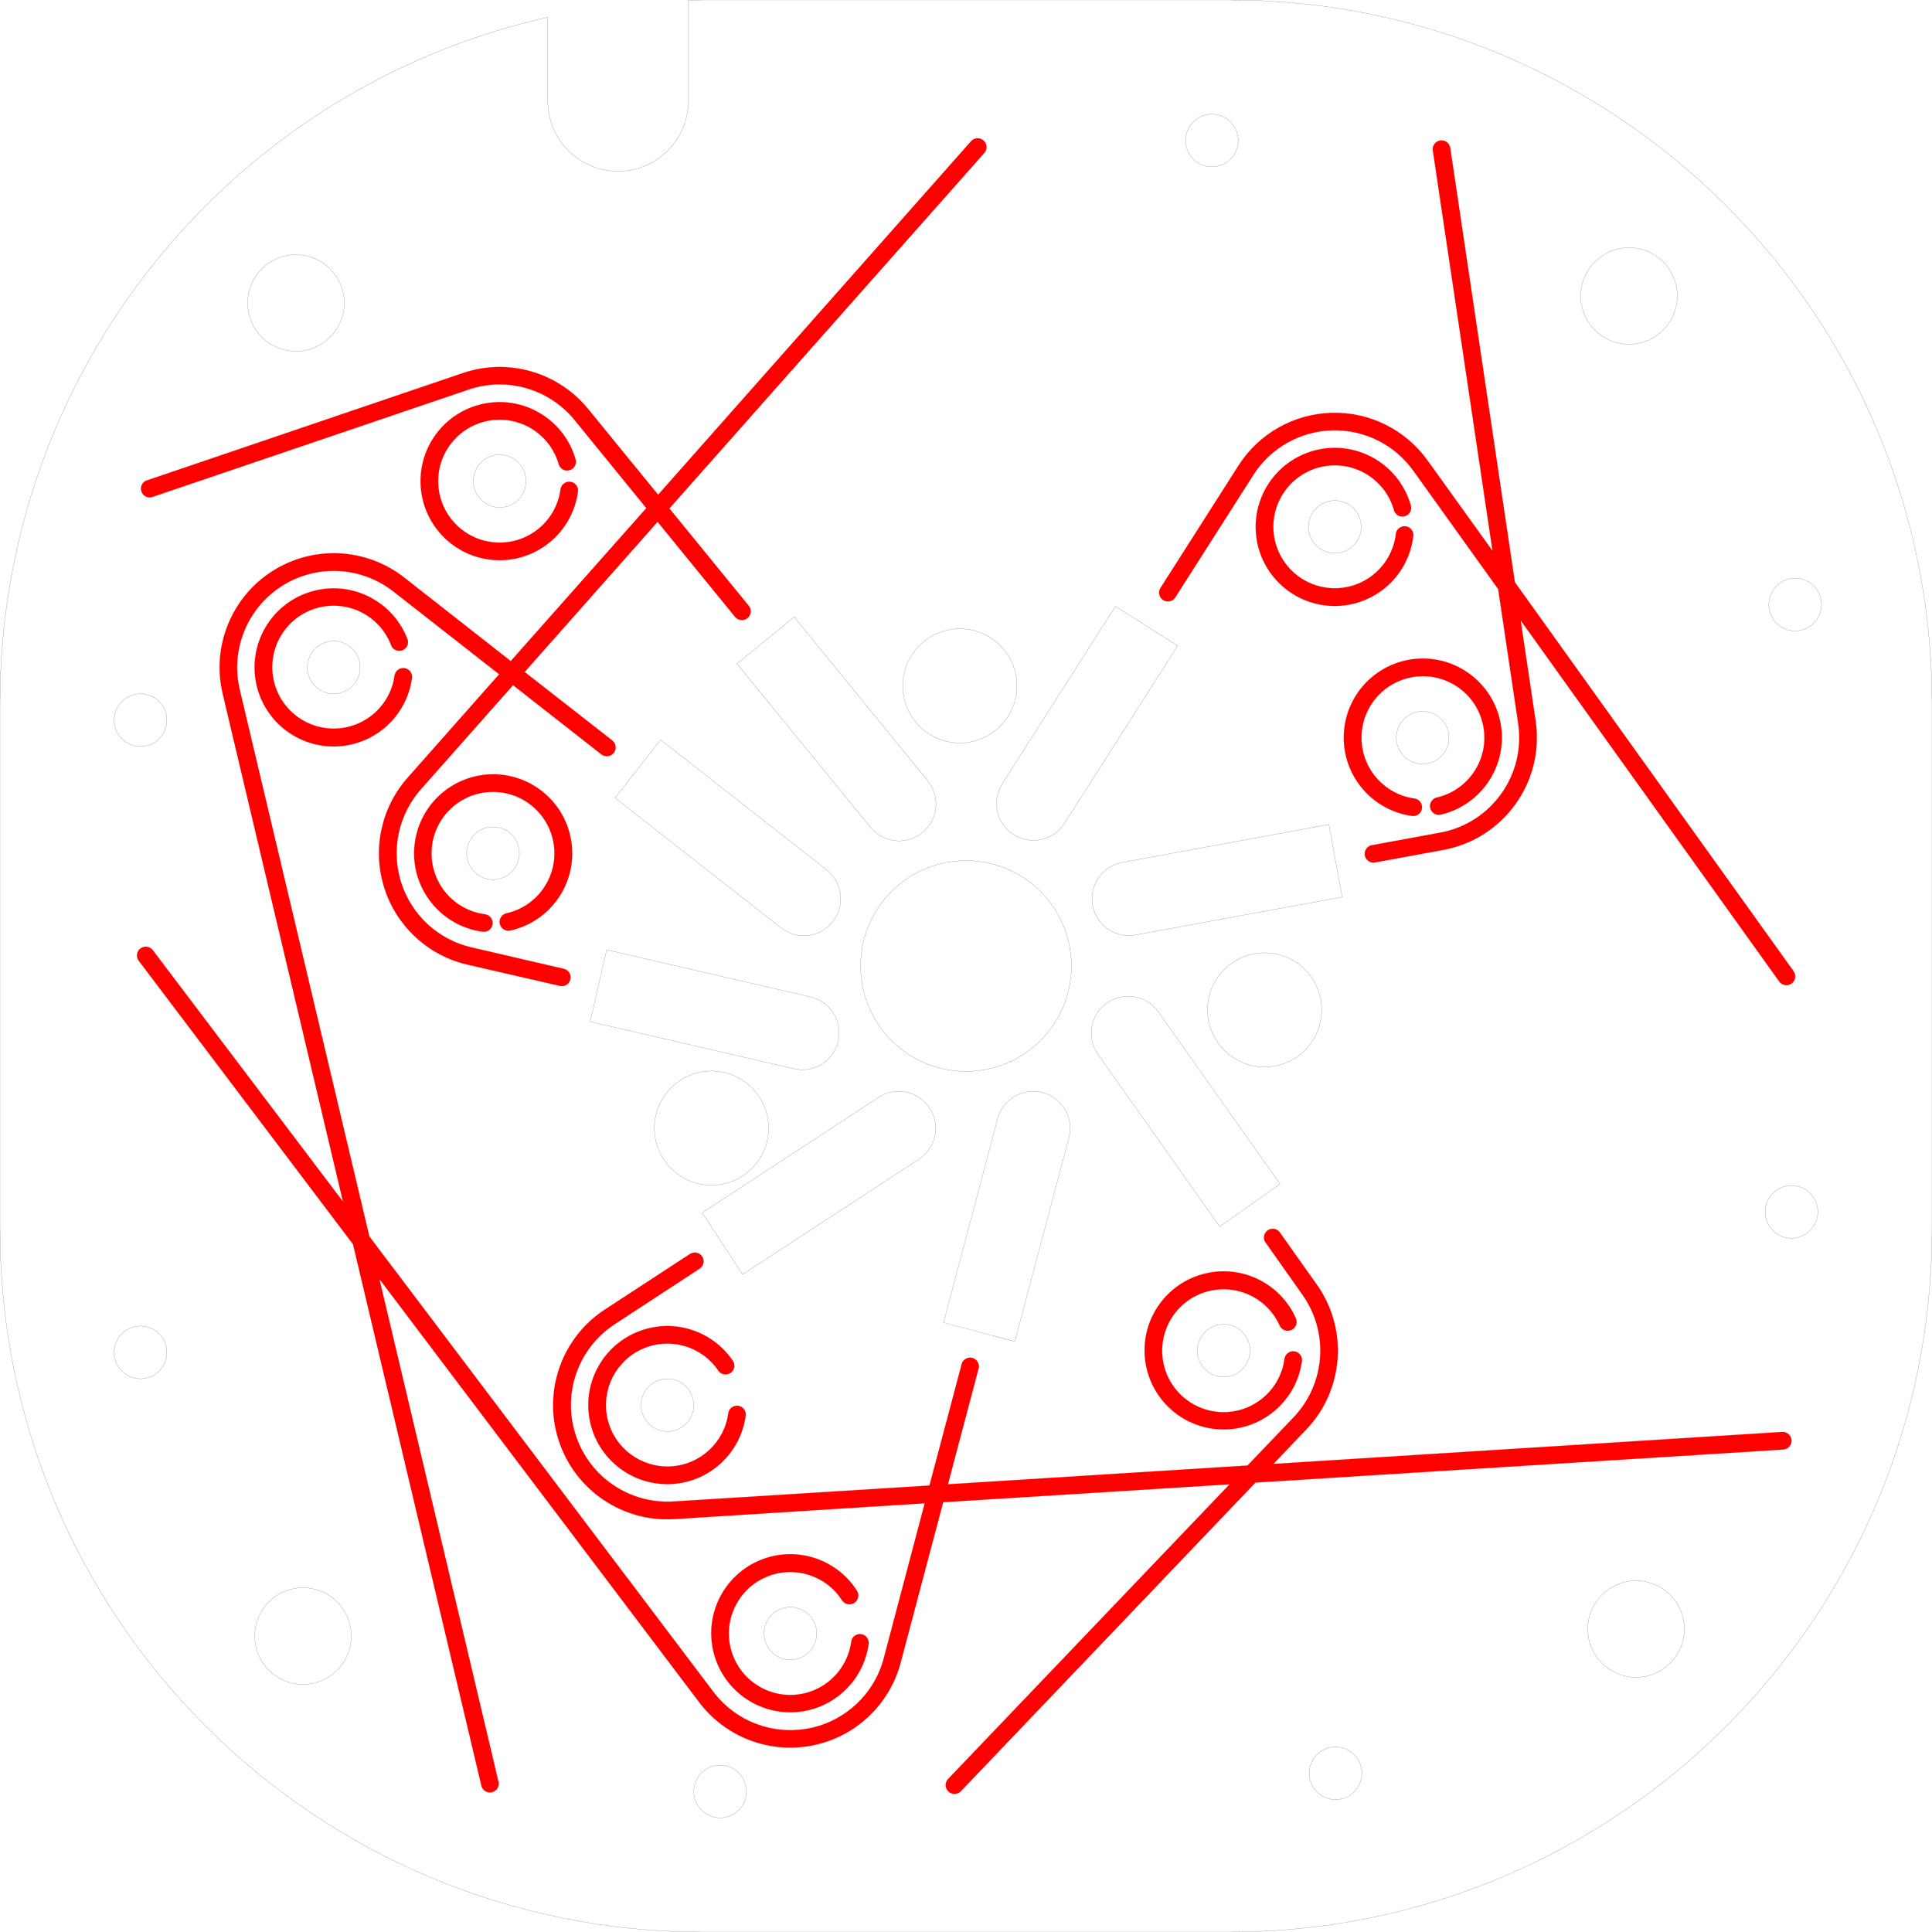
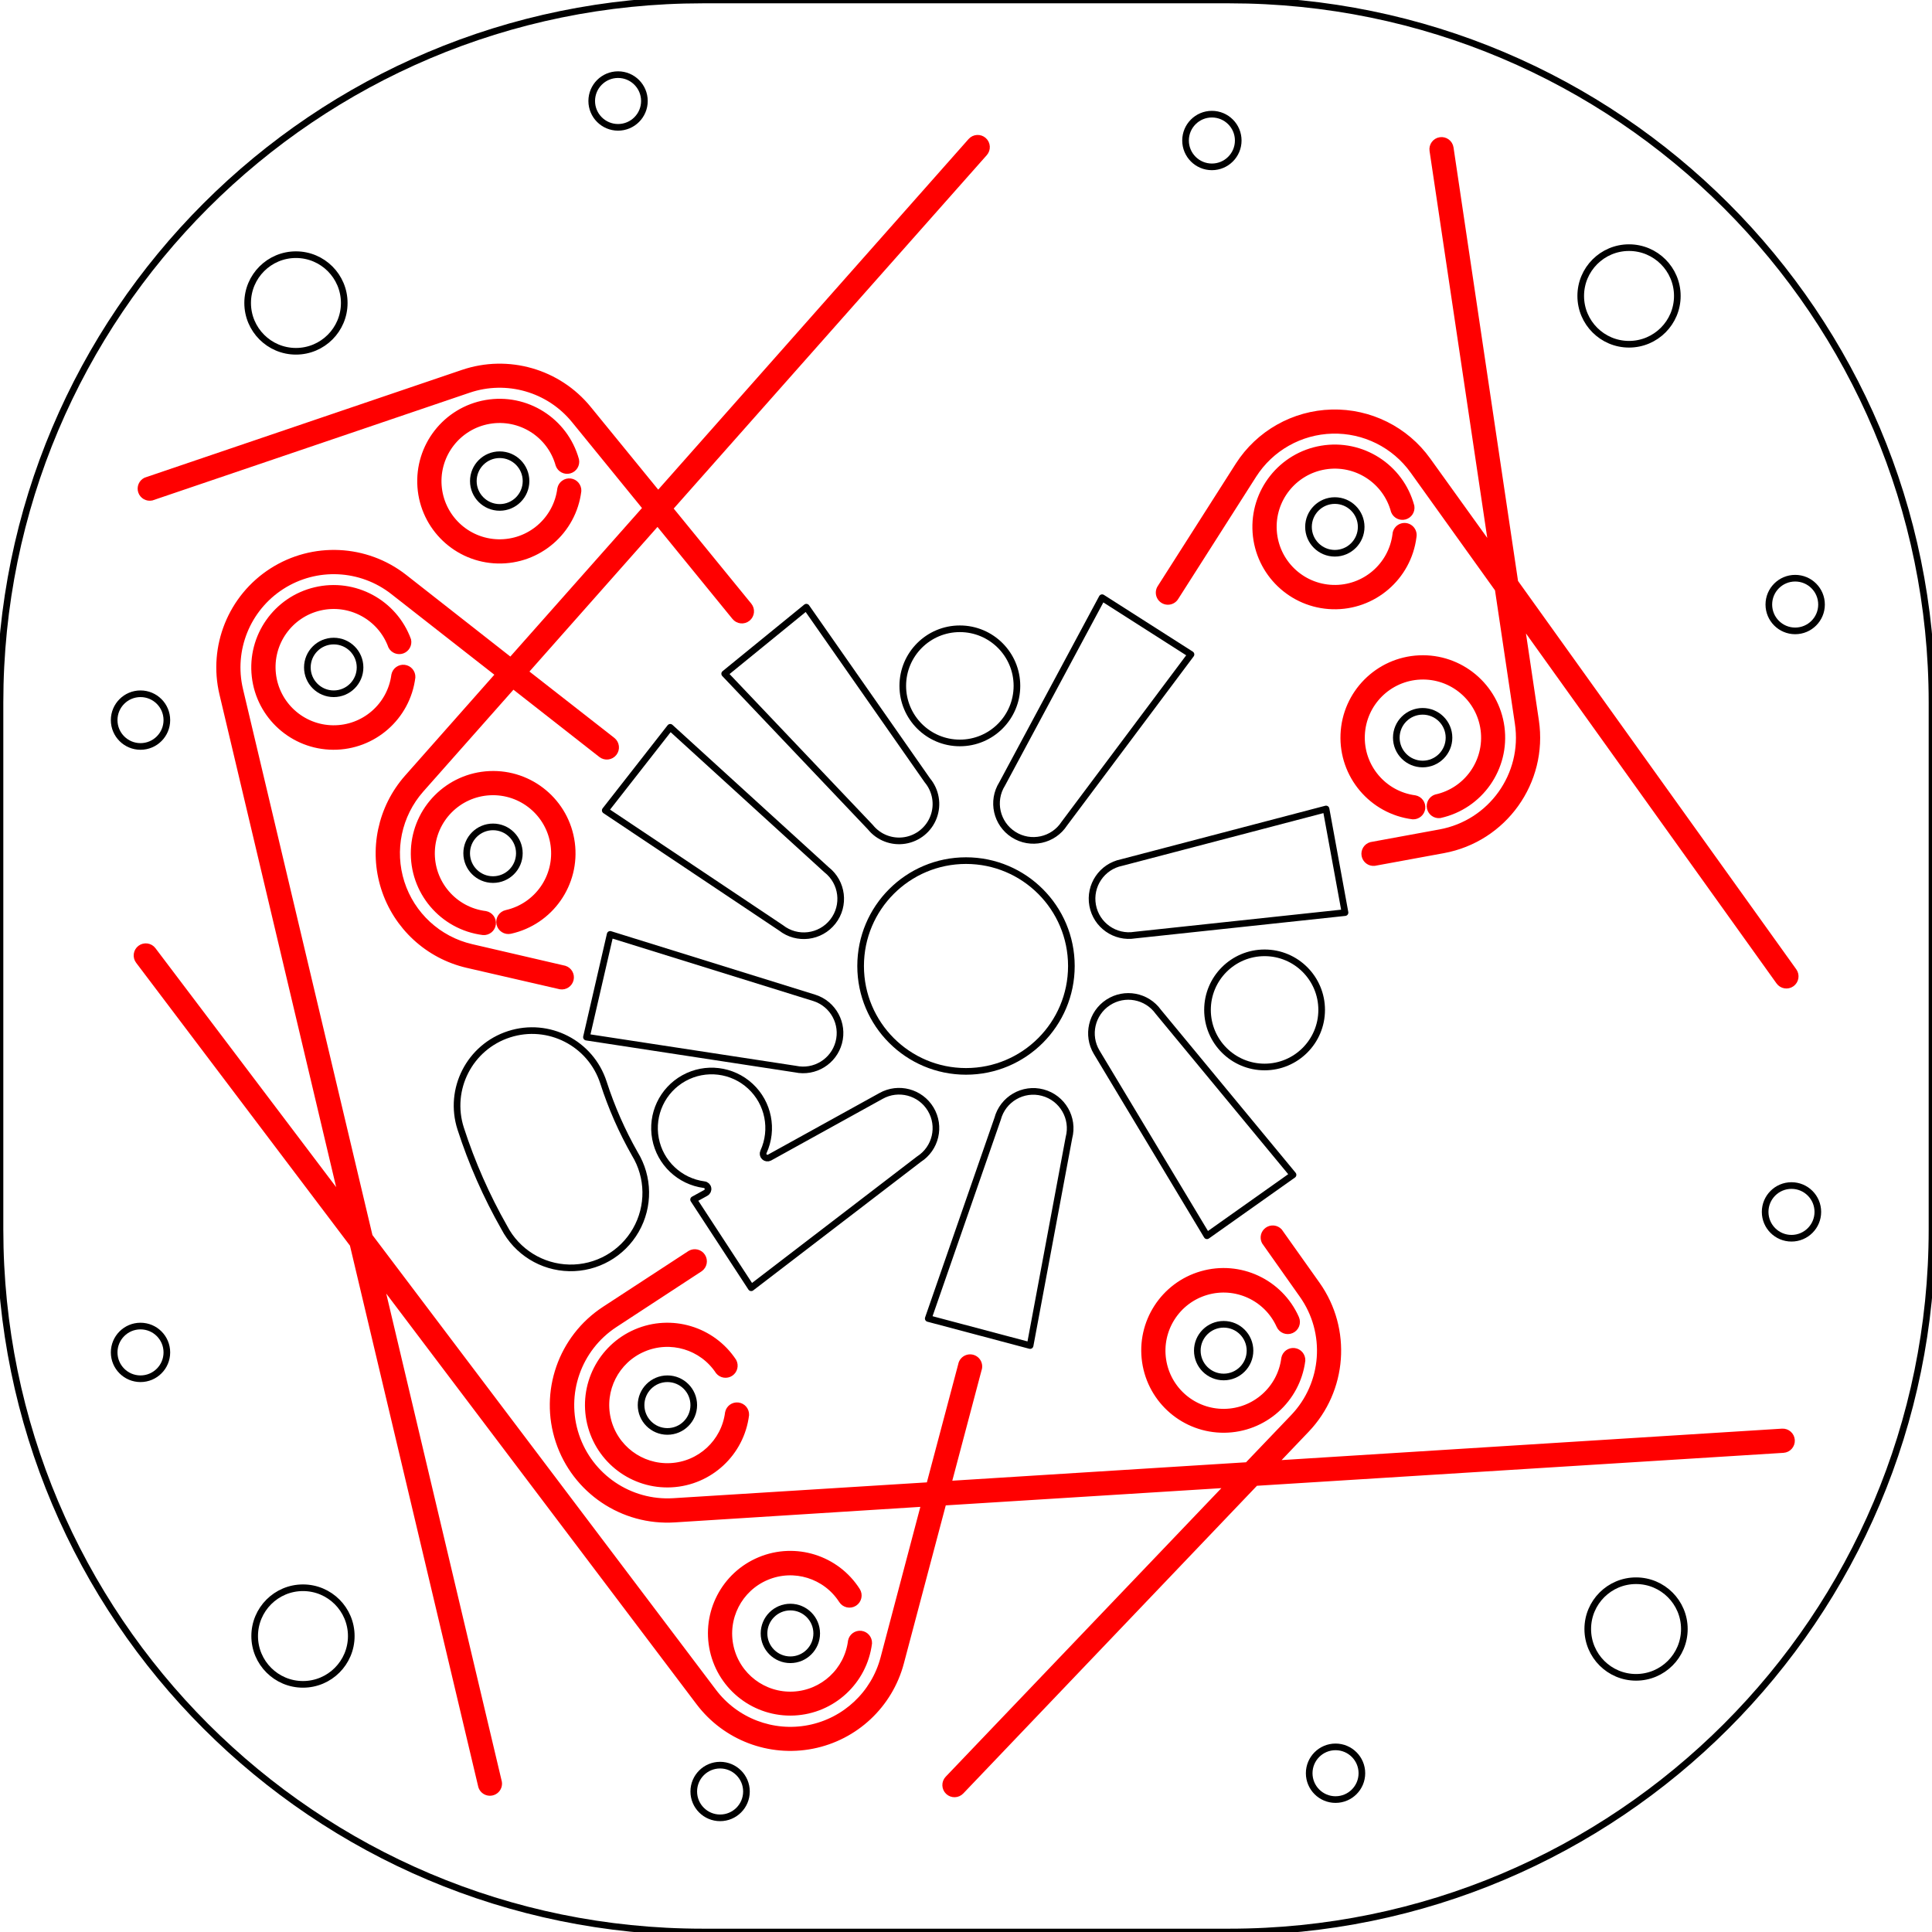
- <svg xmlns="http://www.w3.org/2000/svg" xmlns:ns1="http://www.shapertools.com/namespaces/shaper" ns1:fusionaddin="version:1.9.0" width="11cm" height="11cm" version="1.1" x="0cm" y="0cm" viewBox="0 0 11 11" enable-background="new 0 0 11 11" xml:space="preserve" id="svg42">
-   <defs id="defs42" />
-   <path d="M-1.581,5.499 L-1.581,4.925 A0.4,0.4 0 0,0 -2.381,4.925 L-2.381,5.402 A4,4 102.718 0,1 -5.5,1.5 L-5.5,-1.5 A4,4 180 0,1 -1.5,-5.5 L1.5,-5.5 A4,4 270 0,1 5.5,-1.5 L5.5,1.5 A4,4 0 0,1 1.5,5.5 L-1.5,5.5 A4,4 90 0,1 -1.581,5.499z" transform="matrix(1,0,0,-1,5.5,5.5)" stroke="rgb(100,100,100)" stroke-width="0.001cm" stroke-linecap="round" stroke-linejoin="round" fill="none" id="path1" style="stroke:#000000;vector-effect:non-scaling-stroke;-inkscape-stroke:hairline;stroke-width:0.026;stroke-dasharray:none" />
-   <path d="M3.54,-3.775 a0.275,0.275 0 1,1 0.55,0 a0.275,0.275 0 1,1 -0.55,0z" transform="matrix(1,0,0,-1,5.5,5.5)" stroke="rgb(100,100,100)" stroke-width="0.001cm" stroke-linecap="round" stroke-linejoin="round" fill="none" id="path2" style="stroke:#000000;vector-effect:non-scaling-stroke;-inkscape-stroke:hairline;stroke-width:0.026;stroke-dasharray:none" />
-   <path d="M3.5,3.815 a0.275,0.275 0 1,1 0.55,0 a0.275,0.275 0 1,1 -0.55,0z" transform="matrix(1,0,0,-1,5.5,5.5)" stroke="rgb(100,100,100)" stroke-width="0.001cm" stroke-linecap="round" stroke-linejoin="round" fill="none" id="path3" style="stroke:#000000;vector-effect:non-scaling-stroke;-inkscape-stroke:hairline;stroke-width:0.026;stroke-dasharray:none" />
-   <path d="M-4.05,-3.815 a0.275,0.275 0 1,1 0.55,0 a0.275,0.275 0 1,1 -0.55,0z" transform="matrix(1,0,0,-1,5.5,5.5)" stroke="rgb(100,100,100)" stroke-width="0.001cm" stroke-linecap="round" stroke-linejoin="round" fill="none" id="path4" style="stroke:#000000;vector-effect:non-scaling-stroke;-inkscape-stroke:hairline;stroke-width:0.026;stroke-dasharray:none" />
-   <path d="M-4.09,3.775 a0.275,0.275 0 1,1 0.55,0 a0.275,0.275 0 1,1 -0.55,0z" transform="matrix(1,0,0,-1,5.5,5.5)" stroke="rgb(100,100,100)" stroke-width="0.001cm" stroke-linecap="round" stroke-linejoin="round" fill="none" id="path5" style="stroke:#000000;vector-effect:non-scaling-stroke;-inkscape-stroke:hairline;stroke-width:0.026;stroke-dasharray:none" />
-   <path d="M-0.6,0 a0.6,0.6 0 1,1 1.2,0 a0.6,0.6 0 1,1 -1.2,0z" transform="matrix(1,0,0,-1,5.5,5.5)" stroke="rgb(100,100,100)" stroke-width="0.001cm" stroke-linecap="round" stroke-linejoin="round" fill="none" id="path6" style="stroke:#000000;vector-effect:non-scaling-stroke;-inkscape-stroke:hairline;stroke-width:0.026;stroke-dasharray:none" />
-   <path d="M2.534,2.617 A0.05,0.05 15.101 0,0 2.438,2.591 A0.35,0.35 15.101 1,1 2.447,2.456 A0.05,0.05 172.819 1,0 2.546,2.444 A0.45,0.45 352.819 1,0 2.534,2.617z" transform="matrix(1,0,0,-1,5.5,5.5)" stroke="rgb(100,100,100)" stroke-width="0.001cm" stroke-linecap="round" stroke-linejoin="round" fill="none" id="path7" style="stroke:#ff0000;vector-effect:non-scaling-stroke;-inkscape-stroke:hairline;stroke-width:0.026;stroke-dasharray:none;fill:#ff0000" />
-   <path d="M-1.325,-2.252 A0.05,0.05 33.461 0,0 -1.408,-2.307 A0.35,0.35 33.461 1,1 -1.353,-2.544 A0.05,0.05 172.819 0,0 -1.254,-2.556 A0.45,0.45 352.819 1,0 -1.325,-2.252z" transform="matrix(1,0,0,-1,5.5,5.5)" stroke="rgb(100,100,100)" stroke-width="0.001cm" stroke-linecap="round" stroke-linejoin="round" fill="none" id="path8" style="stroke:#ff0000;vector-effect:non-scaling-stroke;-inkscape-stroke:hairline;stroke-width:0.026;stroke-dasharray:none;fill:#ff0000" />
-   <path d="M-0.621,-3.557 A0.05,0.05 32.741 1,0 -0.706,-3.611 A0.35,0.35 32.741 1,1 -0.653,-3.844 A0.05,0.05 172.819 0,0 -0.554,-3.856 A0.45,0.45 352.819 1,0 -0.621,-3.557z" transform="matrix(1,0,0,-1,5.5,5.5)" stroke="rgb(100,100,100)" stroke-width="0.001cm" stroke-linecap="round" stroke-linejoin="round" fill="none" id="path9" style="stroke:#ff0000;vector-effect:non-scaling-stroke;-inkscape-stroke:hairline;stroke-width:0.026;stroke-dasharray:none;fill:#ff0000" />
-   <path d="M-2.222,2.881 A0.05,0.05 15.461 0,0 -2.318,2.854 A0.35,0.35 15.461 1,1 -2.308,2.717 A0.05,0.05 172.819 0,0 -2.209,2.705 A0.45,0.45 352.819 1,0 -2.222,2.881z" transform="matrix(1,0,0,-1,5.5,5.5)" stroke="rgb(100,100,100)" stroke-width="0.001cm" stroke-linecap="round" stroke-linejoin="round" fill="none" id="path10" style="stroke:#ff0000;vector-effect:non-scaling-stroke;-inkscape-stroke:hairline;stroke-width:0.026;stroke-dasharray:none;fill:#ff0000" />
-   <path d="M-2.805,2.761 a0.15,0.15 0 1,1 0.3,0 a0.15,0.15 0 1,1 -0.3,0z" transform="matrix(1,0,0,-1,5.5,5.5)" stroke="rgb(100,100,100)" stroke-width="0.001cm" stroke-linecap="round" stroke-linejoin="round" fill="none" id="path11" style="stroke:#000000;vector-effect:non-scaling-stroke;-inkscape-stroke:hairline;stroke-width:0.026;stroke-dasharray:none" />
-   <path d="M-1.15,-3.8 a0.15,0.15 0 1,1 0.3,0 a0.15,0.15 0 1,1 -0.3,0z" transform="matrix(1,0,0,-1,5.5,5.5)" stroke="rgb(100,100,100)" stroke-width="0.001cm" stroke-linecap="round" stroke-linejoin="round" fill="none" id="path12" style="stroke:#000000;vector-effect:non-scaling-stroke;-inkscape-stroke:hairline;stroke-width:0.026;stroke-dasharray:none" />
-   <path d="M-0.978,1.987 L-0.22,1.057 A0.21,0.21 39.2 1,0 -0.545,0.791 L-1.304,1.721 -0.978,1.987z" transform="matrix(1,0,0,-1,5.5,5.5)" stroke="rgb(100,100,100)" stroke-width="0.001cm" stroke-linecap="round" stroke-linejoin="round" fill="none" id="path13" style="stroke:#000000;vector-effect:non-scaling-stroke;-inkscape-stroke:hairline;stroke-width:0.026;stroke-dasharray:none" />
-   <path d="M-3.75,1.7 a0.15,0.15 0 1,1 0.3,0 a0.15,0.15 0 1,1 -0.3,0z" transform="matrix(1,0,0,-1,5.5,5.5)" stroke="rgb(100,100,100)" stroke-width="0.001cm" stroke-linecap="round" stroke-linejoin="round" fill="none" id="path14" style="stroke:#000000;vector-effect:non-scaling-stroke;-inkscape-stroke:hairline;stroke-width:0.026;stroke-dasharray:none" />
-   <path d="M1.317,-2.19 a0.15,0.15 0 1,1 0.3,0 a0.15,0.15 0 1,1 -0.3,0z" transform="matrix(1,0,0,-1,5.5,5.5)" stroke="rgb(100,100,100)" stroke-width="0.001cm" stroke-linecap="round" stroke-linejoin="round" fill="none" id="path15" style="stroke:#000000;vector-effect:non-scaling-stroke;-inkscape-stroke:hairline;stroke-width:0.026;stroke-dasharray:none" />
-   <path d="M-1.998,0.957 L-1.739,1.288 -0.794,0.548 A0.21,0.21 51.931 0,0 -1.053,0.217 L-1.998,0.957z" transform="matrix(1,0,0,-1,5.5,5.5)" stroke="rgb(100,100,100)" stroke-width="0.001cm" stroke-linecap="round" stroke-linejoin="round" fill="none" id="path16" style="stroke:#000000;vector-effect:non-scaling-stroke;-inkscape-stroke:hairline;stroke-width:0.026;stroke-dasharray:none" />
-   <path d="M-1.272,-1.756 L-1.502,-1.405 -0.498,-0.748 A0.21,0.21 123.185 1,0 -0.268,-1.1 L-1.272,-1.756z" transform="matrix(1,0,0,-1,5.5,5.5)" stroke="rgb(100,100,100)" stroke-width="0.001cm" stroke-linecap="round" stroke-linejoin="round" fill="none" id="path17" style="stroke:#000000;vector-effect:non-scaling-stroke;-inkscape-stroke:hairline;stroke-width:0.026;stroke-dasharray:none" />
-   <path d="M-1.85,-2.5 a0.15,0.15 0 1,1 0.3,0 a0.15,0.15 0 1,1 -0.3,0z" transform="matrix(1,0,0,-1,5.5,5.5)" stroke="rgb(100,100,100)" stroke-width="0.001cm" stroke-linecap="round" stroke-linejoin="round" fill="none" id="path18" style="stroke:#000000;vector-effect:non-scaling-stroke;-inkscape-stroke:hairline;stroke-width:0.026;stroke-dasharray:none" />
-   <path d="M2.066,0.806 L2.142,0.393 0.962,0.176 A0.21,0.21 280.39 0,0 0.886,0.589 L2.066,0.806z" transform="matrix(1,0,0,-1,5.5,5.5)" stroke="rgb(100,100,100)" stroke-width="0.001cm" stroke-linecap="round" stroke-linejoin="round" fill="none" id="path19" style="stroke:#000000;vector-effect:non-scaling-stroke;-inkscape-stroke:hairline;stroke-width:0.026;stroke-dasharray:none" />
-   <path d="M-1.55,-4.7 a0.15,0.15 0 1,1 0.3,0 a0.15,0.15 0 1,1 -0.3,0z" transform="matrix(1,0,0,-1,5.5,5.5)" stroke="rgb(100,100,100)" stroke-width="0.001cm" stroke-linecap="round" stroke-linejoin="round" fill="none" id="path20" style="stroke:#000000;vector-effect:non-scaling-stroke;-inkscape-stroke:hairline;stroke-width:0.026;stroke-dasharray:none" />
-   <path d="M2.45,1.3 a0.15,0.15 0 1,1 0.3,0 a0.15,0.15 0 1,1 -0.3,0z" transform="matrix(1,0,0,-1,5.5,5.5)" stroke="rgb(100,100,100)" stroke-width="0.001cm" stroke-linecap="round" stroke-linejoin="round" fill="none" id="path21" style="stroke:#000000;vector-effect:non-scaling-stroke;-inkscape-stroke:hairline;stroke-width:0.026;stroke-dasharray:none" />
-   <path d="M-4.85,1.4 a0.15,0.15 0 1,1 0.3,0 a0.15,0.15 0 1,1 -0.3,0z" transform="matrix(1,0,0,-1,5.5,5.5)" stroke="rgb(100,100,100)" stroke-width="0.001cm" stroke-linecap="round" stroke-linejoin="round" fill="none" id="path22" style="stroke:#000000;vector-effect:non-scaling-stroke;-inkscape-stroke:hairline;stroke-width:0.026;stroke-dasharray:none" />
-   <path d="M1.445,-1.484 L0.752,-0.504 A0.21,0.21 215.264 0,0 1.095,-0.261 L1.788,-1.241 1.445,-1.484z" transform="matrix(1,0,0,-1,5.5,5.5)" stroke="rgb(100,100,100)" stroke-width="0.001cm" stroke-linecap="round" stroke-linejoin="round" fill="none" id="path23" style="stroke:#000000;vector-effect:non-scaling-stroke;-inkscape-stroke:hairline;stroke-width:0.026;stroke-dasharray:none" />
-   <path d="M-2.843,0.642 a0.15,0.15 0 1,1 0.3,0 a0.15,0.15 0 1,1 -0.3,0z" transform="matrix(1,0,0,-1,5.5,5.5)" stroke="rgb(100,100,100)" stroke-width="0.001cm" stroke-linecap="round" stroke-linejoin="round" fill="none" id="path24" style="stroke:#000000;vector-effect:non-scaling-stroke;-inkscape-stroke:hairline;stroke-width:0.026;stroke-dasharray:none" />
-   <path d="M-2.14,-0.317 L-2.046,0.092 -0.877,-0.178 A0.21,0.21 76.997 0,0 -0.971,-0.587 L-2.14,-0.317z" transform="matrix(1,0,0,-1,5.5,5.5)" stroke="rgb(100,100,100)" stroke-width="0.001cm" stroke-linecap="round" stroke-linejoin="round" fill="none" id="path25" style="stroke:#000000;vector-effect:non-scaling-stroke;-inkscape-stroke:hairline;stroke-width:0.026;stroke-dasharray:none" />
-   <path d="M1.95,2.5 a0.15,0.15 0 1,1 0.3,0 a0.15,0.15 0 1,1 -0.3,0z" transform="matrix(1,0,0,-1,5.5,5.5)" stroke="rgb(100,100,100)" stroke-width="0.001cm" stroke-linecap="round" stroke-linejoin="round" fill="none" id="path26" style="stroke:#000000;vector-effect:non-scaling-stroke;-inkscape-stroke:hairline;stroke-width:0.026;stroke-dasharray:none" />
-   <path d="M4.55,-1.4 a0.15,0.15 0 1,1 0.3,0 a0.15,0.15 0 1,1 -0.3,0z" transform="matrix(1,0,0,-1,5.5,5.5)" stroke="rgb(100,100,100)" stroke-width="0.001cm" stroke-linecap="round" stroke-linejoin="round" fill="none" id="path27" style="stroke:#000000;vector-effect:non-scaling-stroke;-inkscape-stroke:hairline;stroke-width:0.026;stroke-dasharray:none" />
-   <path d="M1.25,4.7 a0.15,0.15 0 1,1 0.3,0 a0.15,0.15 0 1,1 -0.3,0z" transform="matrix(1,0,0,-1,5.5,5.5)" stroke="rgb(100,100,100)" stroke-width="0.001cm" stroke-linecap="round" stroke-linejoin="round" fill="none" id="path28" style="stroke:#000000;vector-effect:non-scaling-stroke;-inkscape-stroke:hairline;stroke-width:0.026;stroke-dasharray:none" />
-   <path d="M1.205,1.823 L0.56,0.811 A0.21,0.21 327.461 0,0 0.206,1.037 L0.851,2.048 1.205,1.823z" transform="matrix(1,0,0,-1,5.5,5.5)" stroke="rgb(100,100,100)" stroke-width="0.001cm" stroke-linecap="round" stroke-linejoin="round" fill="none" id="path29" style="stroke:#000000;vector-effect:non-scaling-stroke;-inkscape-stroke:hairline;stroke-width:0.026;stroke-dasharray:none" />
-   <path d="M-0.128,-2.03 L0.18,-0.87 A0.21,0.21 165.161 0,0 0.586,-0.978 L0.278,-2.138 -0.128,-2.03z" transform="matrix(1,0,0,-1,5.5,5.5)" stroke="rgb(100,100,100)" stroke-width="0.001cm" stroke-linecap="round" stroke-linejoin="round" fill="none" id="path30" style="stroke:#000000;vector-effect:non-scaling-stroke;-inkscape-stroke:hairline;stroke-width:0.026;stroke-dasharray:none" />
-   <path d="M3.125,2.185 L4.712,-0.03 A0.05,0.05 35.609 1,0 4.63,-0.088 L3.158,1.968 3.243,1.396 A0.65,0.65 8.475 0,0 2.717,0.661 L2.325,0.589 A0.05,0.05 280.39 0,0 2.307,0.687 L2.699,0.759 A0.55,0.55 280.39 0,1 3.144,1.381 L3.03,2.146 2.547,2.82 A0.55,0.55 35.609 0,1 1.636,2.796 L1.193,2.101 A0.05,0.05 327.461 1,0 1.109,2.155 L1.552,2.85 A0.65,0.65 147.461 0,0 2.628,2.878 L2.998,2.363 2.658,4.643 A0.05,0.05 188.475 1,0 2.757,4.658 L3.125,2.185z" transform="matrix(1,0,0,-1,5.5,5.5)" stroke="rgb(100,100,100)" stroke-width="0.001cm" stroke-linecap="round" stroke-linejoin="round" fill="none" id="path31" style="stroke:#ff0000;vector-effect:non-scaling-stroke;-inkscape-stroke:hairline;stroke-width:0.026;stroke-dasharray:none;fill:#ff0000" />
-   <path d="M-2.592,1.736 L-1.82,2.607 -2.229,3.109 A0.55,0.55 39.2 0,1 -2.832,3.282 L-4.637,2.669 A0.05,0.05 288.766 0,0 -4.669,2.763 L-2.864,3.376 A0.65,0.65 108.766 0,0 -2.152,3.172 L-1.753,2.683 0.029,4.696 A0.05,0.05 138.472 0,0 0.104,4.629 L-1.689,2.605 -1.237,2.051 A0.05,0.05 39.2 1,0 -1.315,1.988 L-1.756,2.529 -2.513,1.674 -2.014,1.284 A0.05,0.05 51.931 0,0 -2.076,1.205 L-2.579,1.599 -3.104,1.006 A0.55,0.55 138.472 0,1 -2.816,0.106 L-2.286,-0.017 A0.05,0.05 76.997 0,0 -2.309,-0.114 L-2.839,0.008 A0.65,0.65 256.997 0,0 -3.179,1.072 L-2.658,1.661 -3.261,2.133 A0.55,0.55 51.931 0,1 -4.135,1.573 L-3.397,-1.54 -1.439,-4.132 A0.55,0.55 217.084 0,1 -0.468,-3.941 L-0.235,-3.059 -1.659,-3.149 A0.65,0.65 273.587 0,0 -2.056,-1.956 L-1.569,-1.638 A0.05,0.05 123.185 0,0 -1.515,-1.722 L-2.001,-2.04 A0.55,0.55 123.185 0,1 -1.666,-3.049 L-0.208,-2.958 -0.026,-2.272 A0.05,0.05 165.161 1,0 0.07,-2.298 L-0.103,-2.951 1.603,-2.844 1.865,-2.57 A0.55,0.55 316.33 0,1 1.916,-1.872 L1.702,-1.569 A0.05,0.05 215.264 0,0 1.783,-1.512 L1.998,-1.815 A0.65,0.65 35.264 0,0 1.937,-2.639 L1.75,-2.835 4.647,-2.653 A0.05,0.05 93.587 0,0 4.653,-2.753 L1.648,-2.941 -0.029,-4.698 A0.05,0.05 316.33 1,0 -0.102,-4.629 L1.501,-2.951 -0.13,-3.053 -0.372,-3.966 A0.65,0.65 345.161 0,0 -1.519,-4.192 L-3.34,-1.782 -2.663,-4.64 A0.05,0.05 13.332 1,0 -2.76,-4.663 L-3.49,-1.584 -4.71,0.03 A0.05,0.05 217.084 0,0 -4.63,0.09 L-3.547,-1.342 -4.232,1.55 A0.65,0.65 193.332 0,0 -3.199,2.212 L-2.592,1.736z" transform="matrix(1,0,0,-1,5.5,5.5)" stroke="rgb(100,100,100)" stroke-width="0.001cm" stroke-linecap="round" stroke-linejoin="round" fill="none" id="path32" style="stroke:#ff0000;vector-effect:non-scaling-stroke;-inkscape-stroke:hairline;stroke-width:0.026;stroke-dasharray:none;fill:#ff0000" />
-   <path d="M-2.736,0.294 A0.35,0.35 262.819 1,0 -2.616,0.3 A0.05,0.05 102.581 0,1 -2.595,0.202 A0.45,0.45 282.581 1,1 -2.749,0.195 A0.05,0.05 262.819 0,1 -2.736,0.294z" transform="matrix(1,0,0,-1,5.5,5.5)" stroke="rgb(100,100,100)" stroke-width="0.001cm" stroke-linecap="round" stroke-linejoin="round" fill="none" id="path33" style="stroke:#ff0000;vector-effect:non-scaling-stroke;-inkscape-stroke:hairline;stroke-width:0.026;stroke-dasharray:none;fill:#ff0000" />
-   <path d="M1.878,-2.006 A0.05,0.05 24.101 1,0 1.786,-2.047 A0.35,0.35 24.101 1,1 1.814,-2.234 A0.05,0.05 172.819 0,0 1.913,-2.246 A0.45,0.45 352.819 1,0 1.878,-2.006z" transform="matrix(1,0,0,-1,5.5,5.5)" stroke="rgb(100,100,100)" stroke-width="0.001cm" stroke-linecap="round" stroke-linejoin="round" fill="none" id="path34" style="stroke:#ff0000;vector-effect:non-scaling-stroke;-inkscape-stroke:hairline;stroke-width:0.026;stroke-dasharray:none;fill:#ff0000" />
-   <path d="M-3.178,1.855 A0.05,0.05 20.141 0,0 -3.271,1.821 A0.35,0.35 20.141 1,1 -3.253,1.656 A0.05,0.05 172.819 0,0 -3.154,1.644 A0.45,0.45 352.819 1,0 -3.178,1.855z" transform="matrix(1,0,0,-1,5.5,5.5)" stroke="rgb(100,100,100)" stroke-width="0.001cm" stroke-linecap="round" stroke-linejoin="round" fill="none" id="path35" style="stroke:#ff0000;vector-effect:non-scaling-stroke;-inkscape-stroke:hairline;stroke-width:0.026;stroke-dasharray:none;fill:#ff0000" />
-   <path d="M2.556,0.953 A0.35,0.35 262.819 1,0 2.676,0.958 A0.05,0.05 102.581 0,1 2.698,0.861 A0.45,0.45 282.581 1,1 2.544,0.854 A0.05,0.05 262.819 0,1 2.556,0.953z" transform="matrix(1,0,0,-1,5.5,5.5)" stroke="rgb(100,100,100)" stroke-width="0.001cm" stroke-linecap="round" stroke-linejoin="round" fill="none" id="path36" style="stroke:#ff0000;vector-effect:non-scaling-stroke;-inkscape-stroke:hairline;stroke-width:0.026;stroke-dasharray:none;fill:#ff0000" />
-   <path d="M1.954,-4.596 a0.15,0.15 0 1,1 0.3,0 a0.15,0.15 0 1,1 -0.3,0z" transform="matrix(1,0,0,-1,5.5,5.5)" stroke="rgb(100,100,100)" stroke-width="0.001cm" stroke-linecap="round" stroke-linejoin="round" fill="none" id="path37" style="stroke:#000000;vector-effect:non-scaling-stroke;-inkscape-stroke:hairline;stroke-width:0.026;stroke-dasharray:none" />
-   <path d="M-4.85,-2.2 a0.15,0.15 0 1,1 0.3,0 a0.15,0.15 0 1,1 -0.3,0z" transform="matrix(1,0,0,-1,5.5,5.5)" stroke="rgb(100,100,100)" stroke-width="0.001cm" stroke-linecap="round" stroke-linejoin="round" fill="none" id="path38" style="stroke:#000000;vector-effect:non-scaling-stroke;-inkscape-stroke:hairline;stroke-width:0.026;stroke-dasharray:none" />
-   <path d="M4.571,2.058 a0.15,0.15 0 1,1 0.3,0 a0.15,0.15 0 1,1 -0.3,0z" transform="matrix(1,0,0,-1,5.5,5.5)" stroke="rgb(100,100,100)" stroke-width="0.001cm" stroke-linecap="round" stroke-linejoin="round" fill="none" id="path39" style="stroke:#000000;vector-effect:non-scaling-stroke;-inkscape-stroke:hairline;stroke-width:0.026;stroke-dasharray:none" />
-   <path d="M1.375,-0.25 a0.325,0.325 0 1,1 0.65,0 a0.325,0.325 0 1,1 -0.65,0z" transform="matrix(1,0,0,-1,5.5,5.5)" stroke="rgb(100,100,100)" stroke-width="0.001cm" stroke-linecap="round" stroke-linejoin="round" fill="none" id="path40" style="stroke:#000000;vector-effect:non-scaling-stroke;-inkscape-stroke:hairline;stroke-width:0.026;stroke-dasharray:none" />
-   <path d="M-0.36,1.595 a0.325,0.325 0 1,1 0.65,0 a0.325,0.325 0 1,1 -0.65,0z" transform="matrix(1,0,0,-1,5.5,5.5)" stroke="rgb(100,100,100)" stroke-width="0.001cm" stroke-linecap="round" stroke-linejoin="round" fill="none" id="path41" style="stroke:#000000;vector-effect:non-scaling-stroke;-inkscape-stroke:hairline;stroke-width:0.026;stroke-dasharray:none" />
-   <path d="M-1.774,-0.923 a0.325,0.325 0 1,1 0.65,0 a0.325,0.325 0 1,1 -0.65,0z" transform="matrix(1,0,0,-1,5.5,5.5)" stroke="rgb(100,100,100)" stroke-width="0.001cm" stroke-linecap="round" stroke-linejoin="round" fill="none" id="path42" style="stroke:#000000;vector-effect:non-scaling-stroke;-inkscape-stroke:hairline;stroke-width:0.026;stroke-dasharray:none" />
+ <svg xmlns="http://www.w3.org/2000/svg" xmlns:ns1="http://www.shapertools.com/namespaces/shaper" ns1:fusionaddin="version:1.9.0" width="11cm" height="11cm" version="1.1" x="0cm" y="0cm" viewBox="0 0 11 11" enable-background="new 0 0 11 11" xml:space="preserve" id="svg43">
+   <defs id="defs43" />
+   <path d="M3.54,-3.775 a0.275,0.275 0 1,1 0.55,0 a0.275,0.275 0 1,1 -0.55,0z" transform="matrix(1,0,0,-1,5.5,5.5)" stroke="rgb(100,100,100)" stroke-width="0.001cm" stroke-linecap="round" stroke-linejoin="round" fill="none" id="path1" style="stroke:#000000" />
+   <path d="M3.5,3.815 a0.275,0.275 0 1,1 0.55,0 a0.275,0.275 0 1,1 -0.55,0z" transform="matrix(1,0,0,-1,5.5,5.5)" stroke="rgb(100,100,100)" stroke-width="0.001cm" stroke-linecap="round" stroke-linejoin="round" fill="none" id="path2" style="stroke:#000000" />
+   <path d="M-4.05,-3.815 a0.275,0.275 0 1,1 0.55,0 a0.275,0.275 0 1,1 -0.55,0z" transform="matrix(1,0,0,-1,5.5,5.5)" stroke="rgb(100,100,100)" stroke-width="0.001cm" stroke-linecap="round" stroke-linejoin="round" fill="none" id="path3" style="stroke:#000000" />
+   <path d="M-4.09,3.775 a0.275,0.275 0 1,1 0.55,0 a0.275,0.275 0 1,1 -0.55,0z" transform="matrix(1,0,0,-1,5.5,5.5)" stroke="rgb(100,100,100)" stroke-width="0.001cm" stroke-linecap="round" stroke-linejoin="round" fill="none" id="path4" style="stroke:#000000" />
+   <path d="M-0.6,0 a0.6,0.6 0 1,1 1.2,0 a0.6,0.6 0 1,1 -1.2,0z" transform="matrix(1,0,0,-1,5.5,5.5)" stroke="rgb(100,100,100)" stroke-width="0.001cm" stroke-linecap="round" stroke-linejoin="round" fill="none" id="path5" style="stroke:#000000" />
+   <path d="M2.534,2.617 A0.05,0.05 15.101 0,0 2.438,2.591 A0.35,0.35 15.101 1,1 2.447,2.456 A0.05,0.05 172.819 1,0 2.546,2.444 A0.45,0.45 352.819 1,0 2.534,2.617z" transform="matrix(1,0,0,-1,5.5,5.5)" stroke="rgb(100,100,100)" stroke-width="0.001cm" stroke-linecap="round" stroke-linejoin="round" fill="none" id="path6" style="stroke:#ff0000;fill:#ff0000" />
+   <path d="M-1.325,-2.252 A0.05,0.05 33.461 0,0 -1.408,-2.307 A0.35,0.35 33.461 1,1 -1.353,-2.544 A0.05,0.05 172.819 0,0 -1.254,-2.556 A0.45,0.45 352.819 1,0 -1.325,-2.252z" transform="matrix(1,0,0,-1,5.5,5.5)" stroke="rgb(100,100,100)" stroke-width="0.001cm" stroke-linecap="round" stroke-linejoin="round" fill="none" id="path7" style="stroke:#ff0000;fill:#ff0000" />
+   <path d="M-0.621,-3.557 A0.05,0.05 32.741 1,0 -0.706,-3.611 A0.35,0.35 32.741 1,1 -0.653,-3.844 A0.05,0.05 172.819 0,0 -0.554,-3.856 A0.45,0.45 352.819 1,0 -0.621,-3.557z" transform="matrix(1,0,0,-1,5.5,5.5)" stroke="rgb(100,100,100)" stroke-width="0.001cm" stroke-linecap="round" stroke-linejoin="round" fill="none" id="path8" style="stroke:#ff0000;fill:#ff0000" />
+   <path d="M-2.222,2.881 A0.05,0.05 15.461 0,0 -2.318,2.854 A0.35,0.35 15.461 1,1 -2.308,2.717 A0.05,0.05 172.819 0,0 -2.209,2.705 A0.45,0.45 352.819 1,0 -2.222,2.881z" transform="matrix(1,0,0,-1,5.5,5.5)" stroke="rgb(100,100,100)" stroke-width="0.001cm" stroke-linecap="round" stroke-linejoin="round" fill="none" id="path9" style="stroke:#ff0000;fill:#ff0000" />
+   <path d="M2.05,0.894 L2.158,0.304 0.962,0.176 A0.21,0.21 280.39 0,0 0.886,0.589 L2.05,0.894z" transform="matrix(1,0,0,-1,5.5,5.5)" stroke="rgb(100,100,100)" stroke-width="0.001cm" stroke-linecap="round" stroke-linejoin="round" fill="none" id="path10" style="stroke:#000000" />
+   <path d="M1.95,2.5 a0.15,0.15 0 1,1 0.3,0 a0.15,0.15 0 1,1 -0.3,0z" transform="matrix(1,0,0,-1,5.5,5.5)" stroke="rgb(100,100,100)" stroke-width="0.001cm" stroke-linecap="round" stroke-linejoin="round" fill="none" id="path11" style="stroke:#000000" />
+   <path d="M-1.55,-4.7 a0.15,0.15 0 1,1 0.3,0 a0.15,0.15 0 1,1 -0.3,0z" transform="matrix(1,0,0,-1,5.5,5.5)" stroke="rgb(100,100,100)" stroke-width="0.001cm" stroke-linecap="round" stroke-linejoin="round" fill="none" id="path12" style="stroke:#000000" />
+   <path d="M-1.374,1.664 L-0.909,2.043 -0.22,1.057 A0.21,0.21 39.2 1,0 -0.545,0.791 L-1.374,1.664z" transform="matrix(1,0,0,-1,5.5,5.5)" stroke="rgb(100,100,100)" stroke-width="0.001cm" stroke-linecap="round" stroke-linejoin="round" fill="none" id="path13" style="stroke:#000000" />
+   <path d="M2.45,1.3 a0.15,0.15 0 1,1 0.3,0 a0.15,0.15 0 1,1 -0.3,0z" transform="matrix(1,0,0,-1,5.5,5.5)" stroke="rgb(100,100,100)" stroke-width="0.001cm" stroke-linecap="round" stroke-linejoin="round" fill="none" id="path14" style="stroke:#000000" />
+   <path d="M1.317,-2.19 a0.15,0.15 0 1,1 0.3,0 a0.15,0.15 0 1,1 -0.3,0z" transform="matrix(1,0,0,-1,5.5,5.5)" stroke="rgb(100,100,100)" stroke-width="0.001cm" stroke-linecap="round" stroke-linejoin="round" fill="none" id="path15" style="stroke:#000000" />
+   <path d="M4.55,-1.4 a0.15,0.15 0 1,1 0.3,0 a0.15,0.15 0 1,1 -0.3,0z" transform="matrix(1,0,0,-1,5.5,5.5)" stroke="rgb(100,100,100)" stroke-width="0.001cm" stroke-linecap="round" stroke-linejoin="round" fill="none" id="path16" style="stroke:#000000" />
+   <path d="M-1.85,-2.5 a0.15,0.15 0 1,1 0.3,0 a0.15,0.15 0 1,1 -0.3,0z" transform="matrix(1,0,0,-1,5.5,5.5)" stroke="rgb(100,100,100)" stroke-width="0.001cm" stroke-linecap="round" stroke-linejoin="round" fill="none" id="path17" style="stroke:#000000" />
+   <path d="M-2.161,-0.405 L-2.026,0.18 -0.862,-0.182 A0.21,0.21 72.736 0,0 -0.971,-0.587 L-2.161,-0.405z" transform="matrix(1,0,0,-1,5.5,5.5)" stroke="rgb(100,100,100)" stroke-width="0.001cm" stroke-linecap="round" stroke-linejoin="round" fill="none" id="path18" style="stroke:#000000" />
+   <path d="M0.775,2.097 L1.281,1.774 0.56,0.811 A0.21,0.21 327.461 0,0 0.206,1.037 L0.775,2.097z" transform="matrix(1,0,0,-1,5.5,5.5)" stroke="rgb(100,100,100)" stroke-width="0.001cm" stroke-linecap="round" stroke-linejoin="round" fill="none" id="path19" style="stroke:#000000" />
+   <path d="M-2.843,0.642 a0.15,0.15 0 1,1 0.3,0 a0.15,0.15 0 1,1 -0.3,0z" transform="matrix(1,0,0,-1,5.5,5.5)" stroke="rgb(100,100,100)" stroke-width="0.001cm" stroke-linecap="round" stroke-linejoin="round" fill="none" id="path20" style="stroke:#000000" />
+   <path d="M1.25,4.7 a0.15,0.15 0 1,1 0.3,0 a0.15,0.15 0 1,1 -0.3,0z" transform="matrix(1,0,0,-1,5.5,5.5)" stroke="rgb(100,100,100)" stroke-width="0.001cm" stroke-linecap="round" stroke-linejoin="round" fill="none" id="path21" style="stroke:#000000" />
+   <path d="M1.372,-1.536 L0.744,-0.491 A0.21,0.21 211.002 0,0 1.095,-0.261 L1.862,-1.189 1.372,-1.536z" transform="matrix(1,0,0,-1,5.5,5.5)" stroke="rgb(100,100,100)" stroke-width="0.001cm" stroke-linecap="round" stroke-linejoin="round" fill="none" id="path22" style="stroke:#000000" />
+   <path d="M0.18,-0.87 L-0.215,-2.007 0.365,-2.161 0.586,-0.978 A0.21,0.21 345.161 0,1 0.18,-0.87z" transform="matrix(1,0,0,-1,5.5,5.5)" stroke="rgb(100,100,100)" stroke-width="0.001cm" stroke-linecap="round" stroke-linejoin="round" fill="none" id="path23" style="stroke:#000000" />
+   <path d="M-5.5,-1.5 A4,4 180 0,1 -1.5,-5.5 L1.5,-5.5 A4,4 270 0,1 5.5,-1.5 L5.5,1.5 A4,4 0 0,1 1.5,5.5 L-1.5,5.5 A4,4 90 0,1 -5.5,1.5 L-5.5,-1.5z" transform="matrix(1,0,0,-1,5.5,5.5)" stroke="rgb(100,100,100)" stroke-width="0.001cm" stroke-linecap="round" stroke-linejoin="round" fill="none" id="path24" style="stroke:#000000" />
+   <path d="M-1.15,-3.8 a0.15,0.15 0 1,1 0.3,0 a0.15,0.15 0 1,1 -0.3,0z" transform="matrix(1,0,0,-1,5.5,5.5)" stroke="rgb(100,100,100)" stroke-width="0.001cm" stroke-linecap="round" stroke-linejoin="round" fill="none" id="path25" style="stroke:#000000" />
+   <path d="M-4.85,1.4 a0.15,0.15 0 1,1 0.3,0 a0.15,0.15 0 1,1 -0.3,0z" transform="matrix(1,0,0,-1,5.5,5.5)" stroke="rgb(100,100,100)" stroke-width="0.001cm" stroke-linecap="round" stroke-linejoin="round" fill="none" id="path26" style="stroke:#000000" />
+   <path d="M-2.054,0.886 L-1.684,1.359 -0.794,0.548 A0.21,0.21 51.931 0,0 -1.053,0.217 L-2.054,0.886z" transform="matrix(1,0,0,-1,5.5,5.5)" stroke="rgb(100,100,100)" stroke-width="0.001cm" stroke-linecap="round" stroke-linejoin="round" fill="none" id="path27" style="stroke:#000000" />
+   <path d="M-3.75,1.7 a0.15,0.15 0 1,1 0.3,0 a0.15,0.15 0 1,1 -0.3,0z" transform="matrix(1,0,0,-1,5.5,5.5)" stroke="rgb(100,100,100)" stroke-width="0.001cm" stroke-linecap="round" stroke-linejoin="round" fill="none" id="path28" style="stroke:#000000" />
+   <path d="M-2.805,2.761 a0.15,0.15 0 1,1 0.3,0 a0.15,0.15 0 1,1 -0.3,0z" transform="matrix(1,0,0,-1,5.5,5.5)" stroke="rgb(100,100,100)" stroke-width="0.001cm" stroke-linecap="round" stroke-linejoin="round" fill="none" id="path29" style="stroke:#000000" />
+   <path d="M3.125,2.185 L4.712,-0.03 A0.05,0.05 35.609 1,0 4.63,-0.088 L3.158,1.968 3.243,1.396 A0.65,0.65 8.475 0,0 2.717,0.661 L2.325,0.589 A0.05,0.05 280.39 0,0 2.307,0.687 L2.699,0.759 A0.55,0.55 280.39 0,1 3.144,1.381 L3.03,2.146 2.547,2.82 A0.55,0.55 35.609 0,1 1.636,2.796 L1.193,2.101 A0.05,0.05 327.461 1,0 1.109,2.155 L1.552,2.85 A0.65,0.65 147.461 0,0 2.628,2.878 L2.998,2.363 2.658,4.643 A0.05,0.05 188.475 1,0 2.757,4.658 L3.125,2.185z" transform="matrix(1,0,0,-1,5.5,5.5)" stroke="rgb(100,100,100)" stroke-width="0.001cm" stroke-linecap="round" stroke-linejoin="round" fill="none" id="path30" style="stroke:#ff0000;fill:#ff0000" />
+   <path d="M-2.592,1.736 L-1.82,2.607 -2.229,3.109 A0.55,0.55 39.2 0,1 -2.832,3.282 L-4.637,2.669 A0.05,0.05 288.766 0,0 -4.669,2.763 L-2.864,3.376 A0.65,0.65 108.766 0,0 -2.152,3.172 L-1.753,2.683 0.029,4.696 A0.05,0.05 138.472 0,0 0.104,4.629 L-1.689,2.605 -1.237,2.051 A0.05,0.05 39.2 0,0 -1.315,1.988 L-1.756,2.529 -2.513,1.674 -2.014,1.284 A0.05,0.05 51.931 0,0 -2.076,1.205 L-2.579,1.599 -3.104,1.006 A0.55,0.55 138.472 0,1 -2.816,0.106 L-2.286,-0.017 A0.05,0.05 76.997 0,0 -2.309,-0.114 L-2.839,0.008 A0.65,0.65 256.997 0,0 -3.179,1.072 L-2.658,1.661 -3.261,2.133 A0.55,0.55 51.931 0,1 -4.135,1.573 L-3.397,-1.54 -1.439,-4.132 A0.55,0.55 217.084 0,1 -0.468,-3.941 L-0.235,-3.059 -1.659,-3.149 A0.65,0.65 273.587 0,0 -2.056,-1.956 L-1.569,-1.638 A0.05,0.05 123.185 0,0 -1.515,-1.722 L-2.001,-2.04 A0.55,0.55 123.185 0,1 -1.666,-3.049 L-0.208,-2.958 -0.026,-2.272 A0.05,0.05 165.161 1,0 0.07,-2.298 L-0.103,-2.951 1.603,-2.844 1.865,-2.57 A0.55,0.55 316.33 0,1 1.916,-1.872 L1.702,-1.569 A0.05,0.05 215.264 0,0 1.783,-1.512 L1.998,-1.815 A0.65,0.65 35.264 0,0 1.937,-2.639 L1.75,-2.835 4.647,-2.653 A0.05,0.05 93.587 0,0 4.653,-2.753 L1.648,-2.941 -0.029,-4.698 A0.05,0.05 316.33 1,0 -0.102,-4.629 L1.501,-2.951 -0.13,-3.053 -0.372,-3.966 A0.65,0.65 345.161 0,0 -1.519,-4.192 L-3.34,-1.782 -2.663,-4.64 A0.05,0.05 13.332 1,0 -2.76,-4.663 L-3.49,-1.584 -4.71,0.03 A0.05,0.05 217.084 0,0 -4.63,0.09 L-3.547,-1.342 -4.232,1.55 A0.65,0.65 193.332 0,0 -3.199,2.212 L-2.592,1.736z" transform="matrix(1,0,0,-1,5.5,5.5)" stroke="rgb(100,100,100)" stroke-width="0.001cm" stroke-linecap="round" stroke-linejoin="round" fill="none" id="path31" style="stroke:#ff0000;fill:#ff0000" />
+   <path d="M-2.736,0.294 A0.35,0.35 262.819 1,0 -2.616,0.3 A0.05,0.05 102.581 0,1 -2.595,0.202 A0.45,0.45 282.581 1,1 -2.749,0.195 A0.05,0.05 262.819 0,1 -2.736,0.294z" transform="matrix(1,0,0,-1,5.5,5.5)" stroke="rgb(100,100,100)" stroke-width="0.001cm" stroke-linecap="round" stroke-linejoin="round" fill="none" id="path32" style="stroke:#ff0000;fill:#ff0000" />
+   <path d="M1.878,-2.006 A0.05,0.05 24.101 1,0 1.786,-2.047 A0.35,0.35 24.101 1,1 1.814,-2.234 A0.05,0.05 172.819 0,0 1.913,-2.246 A0.45,0.45 352.819 1,0 1.878,-2.006z" transform="matrix(1,0,0,-1,5.5,5.5)" stroke="rgb(100,100,100)" stroke-width="0.001cm" stroke-linecap="round" stroke-linejoin="round" fill="none" id="path33" style="stroke:#ff0000;fill:#ff0000" />
+   <path d="M-3.178,1.855 A0.05,0.05 20.141 0,0 -3.271,1.821 A0.35,0.35 20.141 1,1 -3.253,1.656 A0.05,0.05 172.819 0,0 -3.154,1.644 A0.45,0.45 352.819 1,0 -3.178,1.855z" transform="matrix(1,0,0,-1,5.5,5.5)" stroke="rgb(100,100,100)" stroke-width="0.001cm" stroke-linecap="round" stroke-linejoin="round" fill="none" id="path34" style="stroke:#ff0000;fill:#ff0000" />
+   <path d="M2.556,0.953 A0.35,0.35 262.819 1,0 2.676,0.958 A0.05,0.05 102.581 0,1 2.698,0.861 A0.45,0.45 282.581 1,1 2.544,0.854 A0.05,0.05 262.819 0,1 2.556,0.953z" transform="matrix(1,0,0,-1,5.5,5.5)" stroke="rgb(100,100,100)" stroke-width="0.001cm" stroke-linecap="round" stroke-linejoin="round" fill="none" id="path35" style="stroke:#ff0000;fill:#ff0000" />
+   <path d="M1.954,-4.596 a0.15,0.15 0 1,1 0.3,0 a0.15,0.15 0 1,1 -0.3,0z" transform="matrix(1,0,0,-1,5.5,5.5)" stroke="rgb(100,100,100)" stroke-width="0.001cm" stroke-linecap="round" stroke-linejoin="round" fill="none" id="path36" style="stroke:#000000" />
+   <path d="M-4.85,-2.2 a0.15,0.15 0 1,1 0.3,0 a0.15,0.15 0 1,1 -0.3,0z" transform="matrix(1,0,0,-1,5.5,5.5)" stroke="rgb(100,100,100)" stroke-width="0.001cm" stroke-linecap="round" stroke-linejoin="round" fill="none" id="path37" style="stroke:#000000" />
+   <path d="M4.571,2.058 a0.15,0.15 0 1,1 0.3,0 a0.15,0.15 0 1,1 -0.3,0z" transform="matrix(1,0,0,-1,5.5,5.5)" stroke="rgb(100,100,100)" stroke-width="0.001cm" stroke-linecap="round" stroke-linejoin="round" fill="none" id="path38" style="stroke:#000000" />
+   <path d="M-2.131,4.925 a0.15,0.15 0 1,1 0.3,0 a0.15,0.15 0 1,1 -0.3,0z" transform="matrix(1,0,0,-1,5.5,5.5)" stroke="rgb(100,100,100)" stroke-width="0.001cm" stroke-linecap="round" stroke-linejoin="round" fill="none" id="path39" style="stroke:#000000" />
+   <path d="M1.375,-0.25 a0.325,0.325 0 1,1 0.65,0 a0.325,0.325 0 1,1 -0.65,0z" transform="matrix(1,0,0,-1,5.5,5.5)" stroke="rgb(100,100,100)" stroke-width="0.001cm" stroke-linecap="round" stroke-linejoin="round" fill="none" id="path40" style="stroke:#000000" />
+   <path d="M-0.36,1.595 a0.325,0.325 0 1,1 0.65,0 a0.325,0.325 0 1,1 -0.65,0z" transform="matrix(1,0,0,-1,5.5,5.5)" stroke="rgb(100,100,100)" stroke-width="0.001cm" stroke-linecap="round" stroke-linejoin="round" fill="none" id="path41" style="stroke:#000000" />
+   <path d="M-1.491,-1.245 A0.325,0.325 262.503 1,0 -1.153,-1.058 A0.025,0.025 155.343 0,1 -1.119,-1.091 L-0.484,-0.74 A0.21,0.21 118.923 0,0 -0.268,-1.1 L-1.223,-1.832 -1.551,-1.33 -1.482,-1.292 A0.025,0.025 298.923 0,1 -1.491,-1.245z" transform="matrix(1,0,0,-1,5.5,5.5)" stroke="rgb(100,100,100)" stroke-width="0.001cm" stroke-linecap="round" stroke-linejoin="round" fill="none" id="path42" style="stroke:#000000" />
+   <path d="M-1.886,-1.069 A2.168,2.168 209.53 0,0 -2.064,-0.664 A0.427,0.427 17.837 0,1 -2.877,-0.926 A3.022,3.022 197.837 0,1 -2.629,-1.489 A0.427,0.427 209.53 1,1 -1.886,-1.069z" transform="matrix(1,0,0,-1,5.5,5.5)" stroke="rgb(100,100,100)" stroke-width="0.001cm" stroke-linecap="round" stroke-linejoin="round" fill="none" id="path43" style="stroke:#000000" />
</svg>
